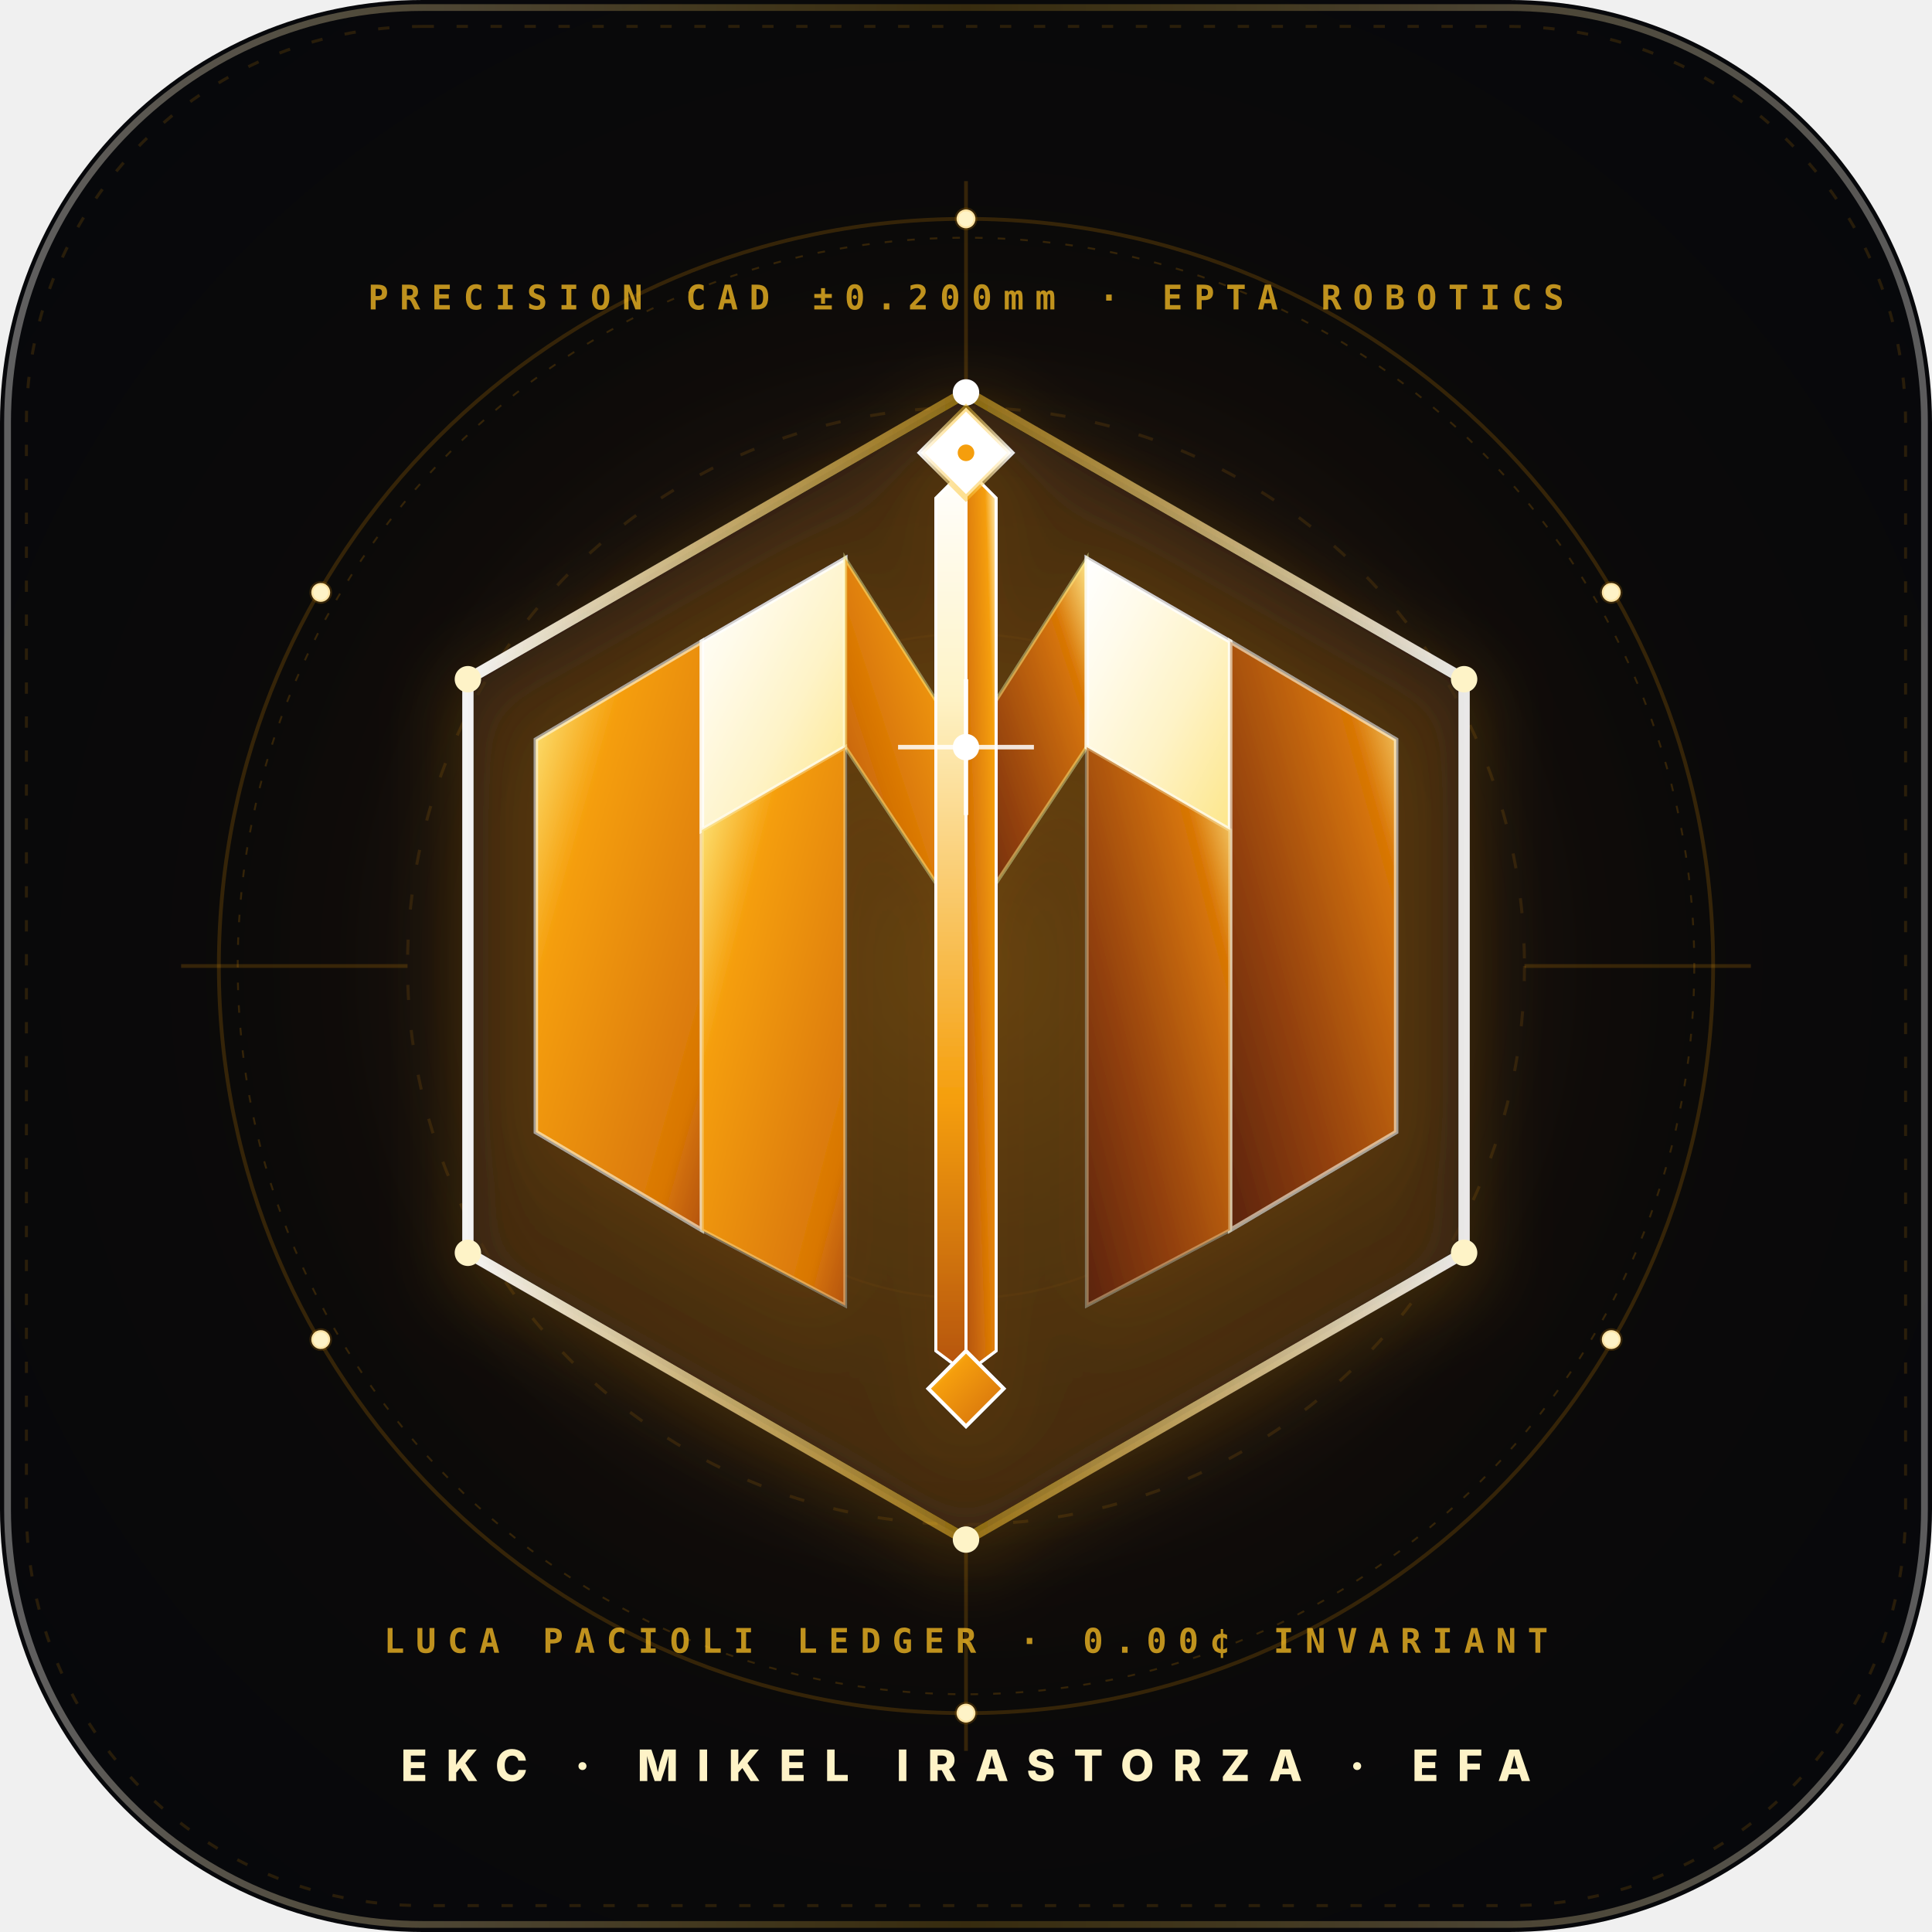
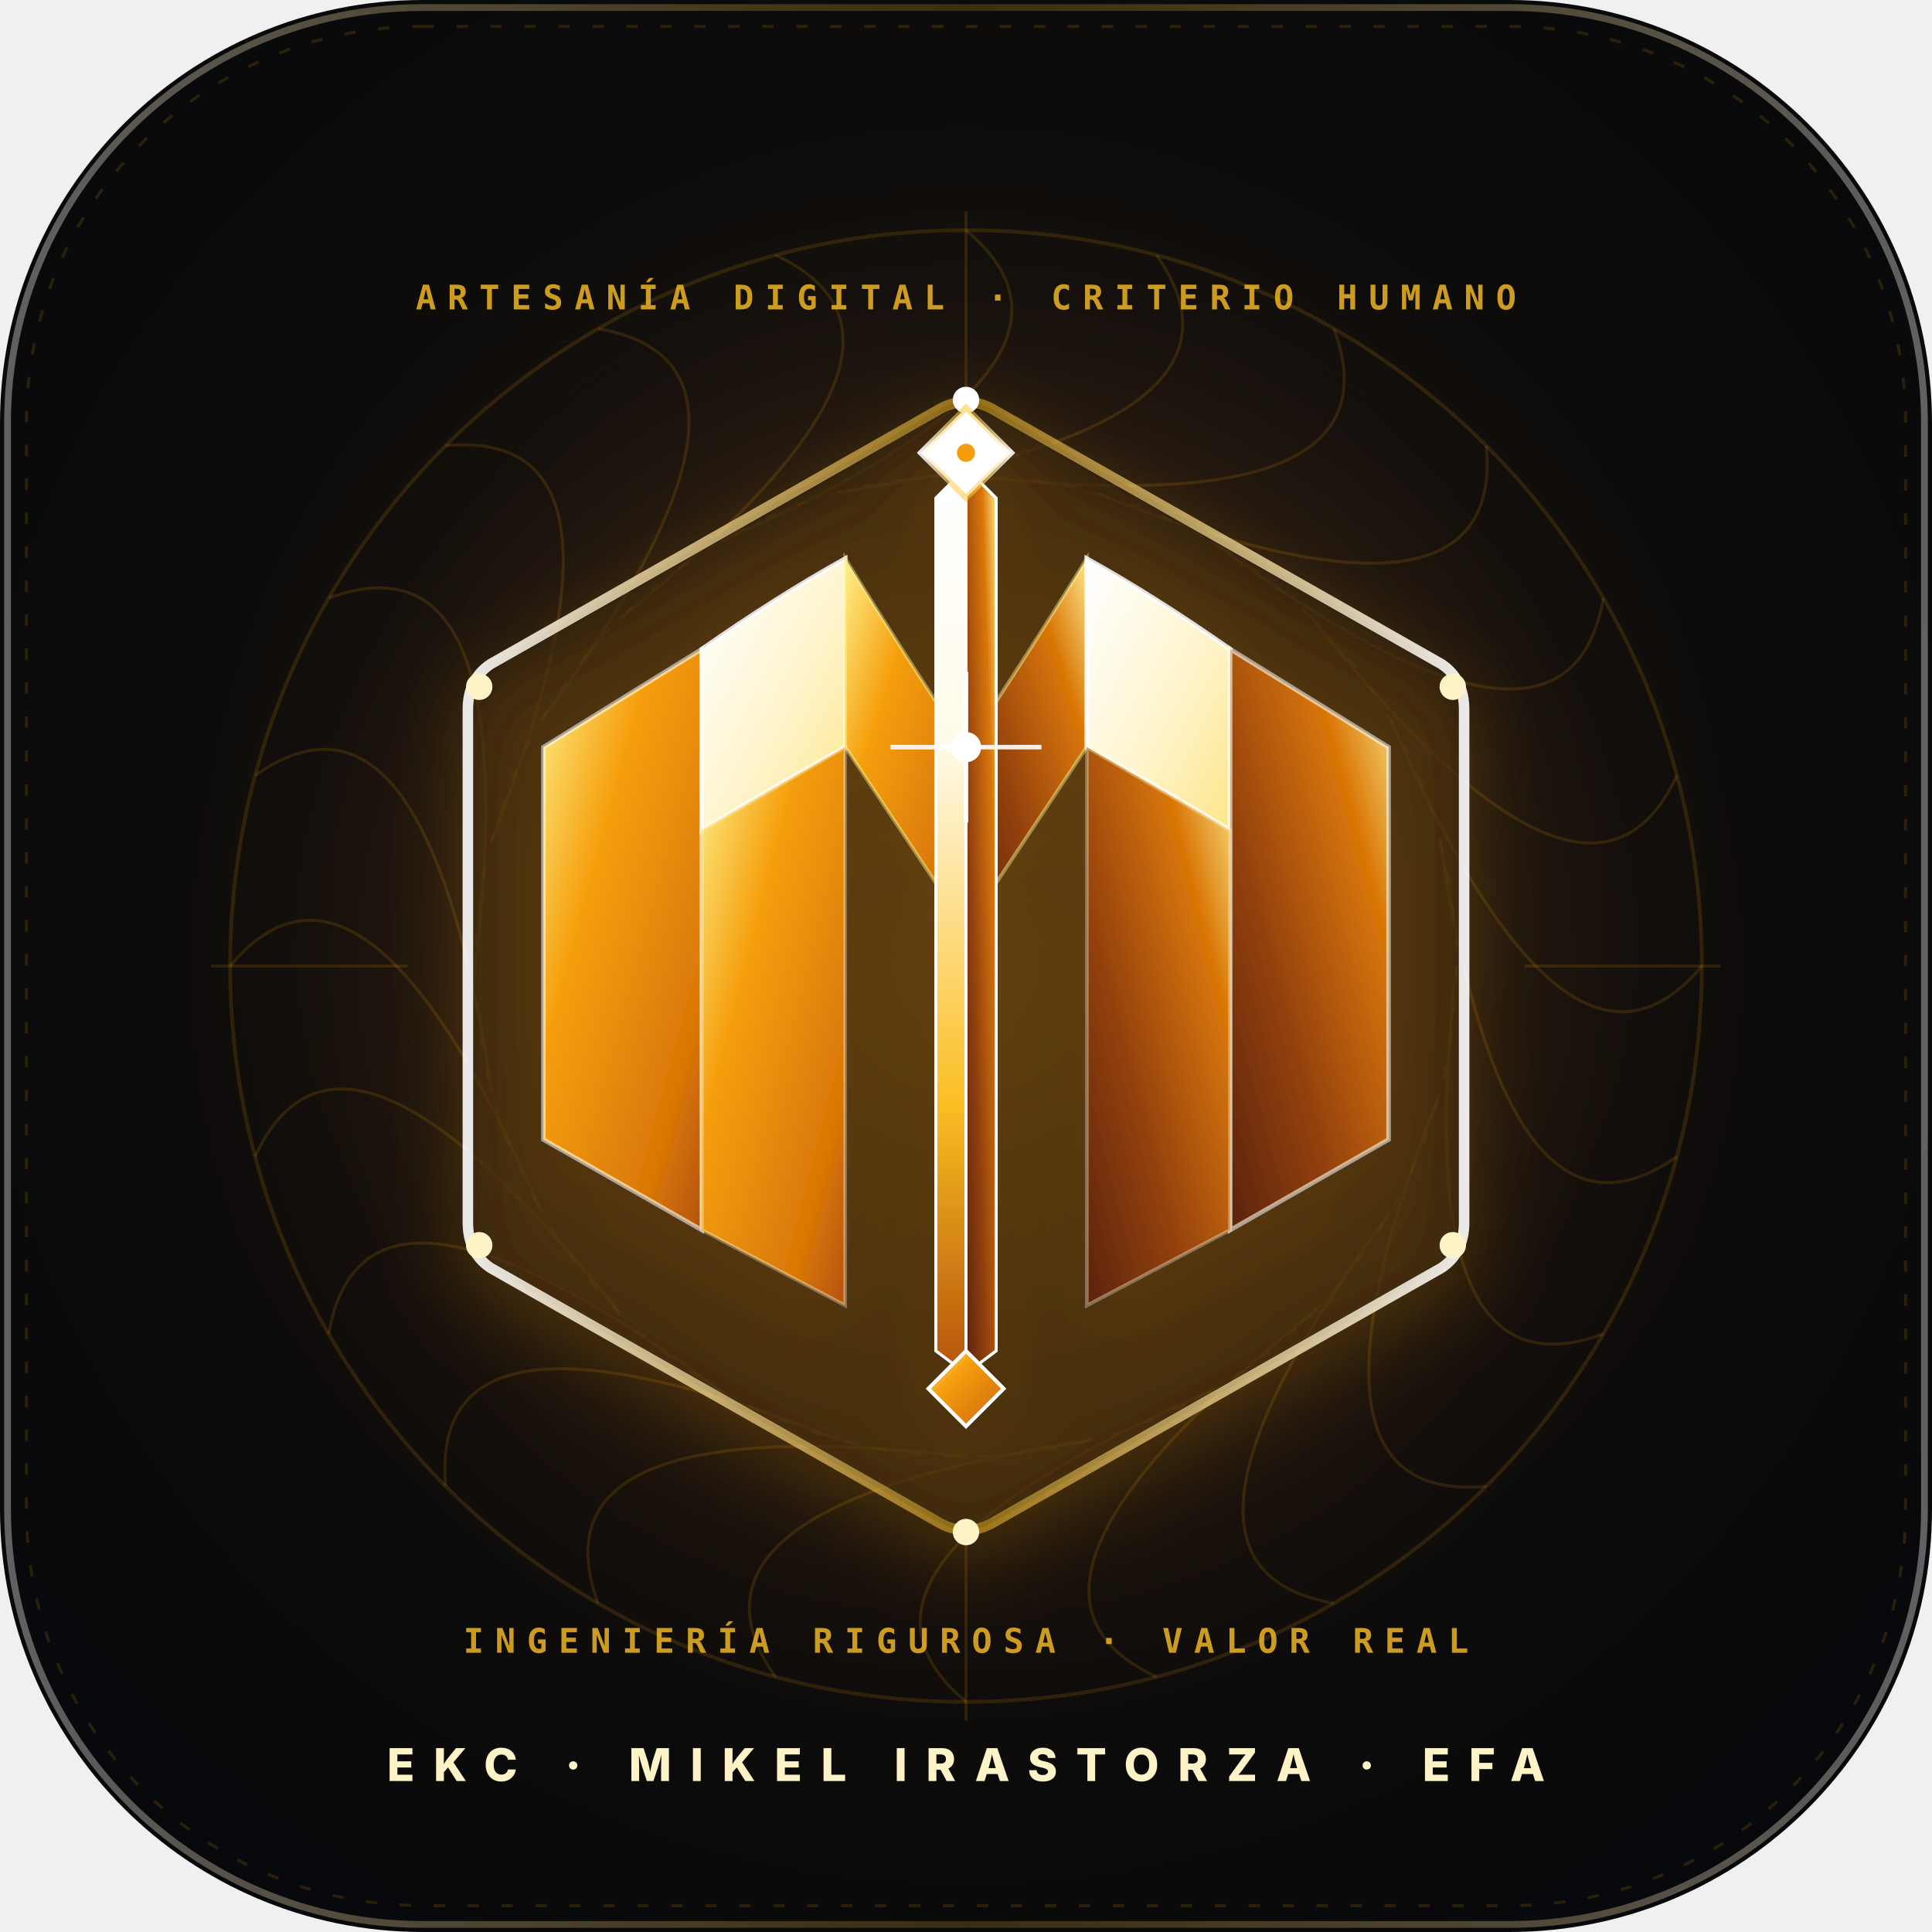
- <svg xmlns="http://www.w3.org/2000/svg" viewBox="0 0 512 512" width="512" height="512" role="img" aria-label="Mikel Irastorza · Lead Systems Architect &amp; Big Data Engineer · EKC &amp; EFA">
+ <svg xmlns="http://www.w3.org/2000/svg" viewBox="0 0 512 512" width="512" height="512" role="img" aria-label="Mikel Irastorza · Artesanía Digital &amp; Criterio Humano · EKC &amp; EFA">
  <defs>
-     <radialGradient id="luxBg" cx="50%" cy="50%" r="72%">
-       <stop offset="0%" stop-color="#1c1917" />
-       <stop offset="45%" stop-color="#0c0a09" />
+     <radialGradient id="humBg" cx="50%" cy="46%" r="72%">
+       <stop offset="0%" stop-color="#1f1b16" />
+       <stop offset="50%" stop-color="#0f0d0b" />
      <stop offset="100%" stop-color="#05070c" />
    </radialGradient>
-     <radialGradient id="luxAura" cx="50%" cy="50%" r="48%">
-       <stop offset="0%" stop-color="#f59e0b" stop-opacity="0.38" />
-       <stop offset="35%" stop-color="#d97706" stop-opacity="0.14" />
-       <stop offset="70%" stop-color="#b45309" stop-opacity="0.04" />
+     <radialGradient id="humHalo" cx="50%" cy="50%" r="50%">
+       <stop offset="0%" stop-color="#f59e0b" stop-opacity="0.4" />
+       <stop offset="40%" stop-color="#d97706" stop-opacity="0.18" />
+       <stop offset="80%" stop-color="#92400e" stop-opacity="0.05" />
      <stop offset="100%" stop-color="#000000" stop-opacity="0" />
    </radialGradient>
-     <linearGradient id="specularChampagne" x1="0%" y1="0%" x2="100%" y2="100%">
+     <linearGradient id="humChampagne" x1="0%" y1="0%" x2="100%" y2="100%">
      <stop offset="0%" stop-color="#ffffff" />
      <stop offset="25%" stop-color="#fffbeb" />
      <stop offset="60%" stop-color="#fef3c7" />
      <stop offset="100%" stop-color="#fde68a" />
    </linearGradient>
-     <linearGradient id="goldLightPlane" x1="0%" y1="0%" x2="100%" y2="100%">
+     <linearGradient id="humGoldLeft" x1="0%" y1="0%" x2="100%" y2="100%">
      <stop offset="0%" stop-color="#fef08a" />
-       <stop offset="30%" stop-color="#f59e0b" />
-       <stop offset="85%" stop-color="#d97706" />
+       <stop offset="35%" stop-color="#f59e0b" />
+       <stop offset="80%" stop-color="#d97706" />
      <stop offset="100%" stop-color="#b45309" />
    </linearGradient>
-     <linearGradient id="goldMidPlane" x1="0%" y1="100%" x2="100%" y2="0%">
-       <stop offset="0%" stop-color="#b45309" />
-       <stop offset="40%" stop-color="#d97706" />
-       <stop offset="80%" stop-color="#f59e0b" />
-       <stop offset="100%" stop-color="#fef3c7" />
-     </linearGradient>
-     <linearGradient id="goldDarkPlane" x1="100%" y1="0%" x2="0%" y2="100%">
+     <linearGradient id="humGoldRight" x1="100%" y1="0%" x2="0%" y2="100%">
      <stop offset="0%" stop-color="#fde68a" />
-       <stop offset="20%" stop-color="#d97706" />
+       <stop offset="25%" stop-color="#d97706" />
      <stop offset="65%" stop-color="#92400e" />
      <stop offset="100%" stop-color="#5a2307" />
    </linearGradient>
-     <linearGradient id="spirePlatinum" x1="0%" y1="0%" x2="0%" y2="100%">
+     <linearGradient id="humSpire" x1="0%" y1="0%" x2="0%" y2="100%">
      <stop offset="0%" stop-color="#ffffff" />
-       <stop offset="25%" stop-color="#fef3c7" />
-       <stop offset="70%" stop-color="#f59e0b" />
+       <stop offset="30%" stop-color="#fffbeb" />
+       <stop offset="70%" stop-color="#fbbf24" />
      <stop offset="100%" stop-color="#b45309" />
    </linearGradient>
-     <linearGradient id="edgeGleam" x1="0%" y1="0%" x2="100%" y2="0%">
-       <stop offset="0%" stop-color="#ffffff" stop-opacity="0.95" />
+     <linearGradient id="humSheen" x1="0%" y1="0%" x2="100%" y2="0%">
+       <stop offset="0%" stop-color="#ffffff" stop-opacity="0.9" />
      <stop offset="50%" stop-color="#fbbf24" stop-opacity="0.5" />
      <stop offset="100%" stop-color="#ffffff" stop-opacity="0.9" />
    </linearGradient>
-     <filter id="monolithShadow" x="-25%" y="-25%" width="150%" height="150%">
-       <feDropShadow dx="0" dy="18" stdDeviation="22" flood-color="#000000" flood-opacity="0.88" />
-       <feDropShadow dx="0" dy="5" stdDeviation="10" flood-color="#f59e0b" flood-opacity="0.32" />
+     <filter id="humShadow" x="-25%" y="-25%" width="150%" height="150%">
+       <feDropShadow dx="0" dy="16" stdDeviation="22" flood-color="#000000" flood-opacity="0.85" />
+       <feDropShadow dx="0" dy="6" stdDeviation="10" flood-color="#f59e0b" flood-opacity="0.3" />
    </filter>
  </defs>
-   <rect width="512" height="512" rx="112" fill="url(#luxBg)" />
-   <rect width="508" height="508" x="2" y="2" rx="110" fill="none" stroke="url(#edgeGleam)" stroke-width="1.8" stroke-opacity="0.38" />
-   <rect width="498" height="498" x="7" y="7" rx="105" fill="none" stroke="#f59e0b" stroke-width="0.8" stroke-opacity="0.14" stroke-dasharray="3 6" />
-   <circle cx="256" cy="256" r="215" fill="url(#luxAura)" />
-   <g fill="none" stroke="#f59e0b" stroke-opacity="0.18">
-     <circle cx="256" cy="256" r="198" stroke-width="1" />
-     <circle cx="256" cy="256" r="193" stroke-width="0.5" stroke-dasharray="2 4" />
-     <line x1="48" y1="256" x2="108" y2="256" stroke-width="1" />
-     <line x1="404" y1="256" x2="464" y2="256" stroke-width="1" />
-     <line x1="256" y1="48" x2="256" y2="108" stroke-width="1" />
-     <line x1="256" y1="404" x2="256" y2="464" stroke-width="1" />
-     <circle cx="256" cy="58" r="2.5" fill="#fef3c7" />
-     <circle cx="427" cy="157" r="2.5" fill="#fef3c7" />
-     <circle cx="427" cy="355" r="2.5" fill="#fef3c7" />
-     <circle cx="256" cy="454" r="2.5" fill="#fef3c7" />
-     <circle cx="85" cy="355" r="2.5" fill="#fef3c7" />
-     <circle cx="85" cy="157" r="2.5" fill="#fef3c7" />
-     <circle cx="256" cy="256" r="148" stroke-width="0.8" stroke-dasharray="4 8" stroke-opacity="0.12" />
-     <circle cx="256" cy="256" r="88" stroke-width="0.6" stroke-opacity="0.1" />
+   <rect width="512" height="512" rx="112" fill="url(#humBg)" />
+   <rect width="508" height="508" x="2" y="2" rx="110" fill="none" stroke="url(#humSheen)" stroke-width="1.8" stroke-opacity="0.4" />
+   <rect width="498" height="498" x="7" y="7" rx="105" fill="none" stroke="#f59e0b" stroke-width="0.8" stroke-opacity="0.15" stroke-dasharray="3 6" />
+   <circle cx="256" cy="256" r="215" fill="url(#humHalo)" />
+   <g fill="none" stroke="#f59e0b" stroke-opacity="0.14" stroke-width="0.8">
+     <path d="M 386.0,256.0 Q 372.7,372.7 424.9,353.5" />
+     <path d="M 381.6,289.6 Q 338.5,398.9 393.9,393.9" />
+     <path d="M 368.6,321.0 Q 298.7,415.4 353.5,424.9" />
+     <path d="M 347.9,347.9 Q 256.0,421.0 306.5,444.4" />
+     <path d="M 321.0,368.6 Q 213.3,415.4 256.0,451.0" />
+     <path d="M 289.6,381.6 Q 173.5,398.9 205.5,444.4" />
+     <path d="M 256.0,386.0 Q 139.3,372.7 158.5,424.9" />
+     <path d="M 222.4,381.6 Q 113.1,338.5 118.1,393.9" />
+     <path d="M 191.0,368.6 Q 96.6,298.7 87.1,353.5" />
+     <path d="M 164.1,347.9 Q 91.0,256.0 67.6,306.5" />
+     <path d="M 143.4,321.0 Q 96.6,213.3 61.0,256.0" />
+     <path d="M 130.4,289.6 Q 113.1,173.5 67.6,205.5" />
+     <path d="M 126.0,256.0 Q 139.3,139.3 87.1,158.5" />
+     <path d="M 130.4,222.4 Q 173.5,113.1 118.1,118.1" />
+     <path d="M 143.4,191.0 Q 213.3,96.6 158.5,87.1" />
+     <path d="M 164.1,164.1 Q 256.0,91.0 205.5,67.6" />
+     <path d="M 191.0,143.4 Q 298.7,96.6 256.0,61.0" />
+     <path d="M 222.4,130.4 Q 338.5,113.1 306.5,67.6" />
+     <path d="M 256.0,126.0 Q 372.7,139.3 353.5,87.1" />
+     <path d="M 289.6,130.4 Q 398.9,173.5 393.9,118.1" />
+     <path d="M 321.0,143.4 Q 415.4,213.3 424.9,158.5" />
+     <path d="M 347.9,164.1 Q 421.0,256.0 444.4,205.5" />
+     <path d="M 368.6,191.0 Q 415.4,298.7 451.0,256.0" />
+     <path d="M 381.6,222.4 Q 398.9,338.5 444.4,306.5" />
+     <circle cx="256" cy="256" r="195" stroke-width="1" />
+     <circle cx="256" cy="256" r="130" stroke-width="0.6" stroke-dasharray="3 6" />
+     <line x1="56" y1="256" x2="108" y2="256" />
+     <line x1="404" y1="256" x2="456" y2="256" />
+     <line x1="256" y1="56" x2="256" y2="108" />
+     <line x1="256" y1="404" x2="256" y2="456" />
  </g>
-   <text x="256" y="82" text-anchor="middle" fill="#fbbf24" font-family="'JetBrains Mono', monospace" font-size="9" font-weight="700" letter-spacing="3" opacity="0.75">
-     PRECISION CAD ±0.200mm · EPTA ROBOTICS
+   <text x="256" y="82" text-anchor="middle" fill="#fbbf24" font-family="'JetBrains Mono', monospace" font-size="9" font-weight="700" letter-spacing="3" opacity="0.8">
+     ARTESANÍA DIGITAL · CRITERIO HUMANO
  </text>
-   <text x="256" y="438" text-anchor="middle" fill="#fbbf24" font-family="'JetBrains Mono', monospace" font-size="9" font-weight="700" letter-spacing="3" opacity="0.75">
-     LUCA PACIOLI LEDGER · 0.00¢ INVARIANT
+   <text x="256" y="438" text-anchor="middle" fill="#fbbf24" font-family="'JetBrains Mono', monospace" font-size="9" font-weight="700" letter-spacing="3" opacity="0.8">
+     INGENIERÍA RIGUROSA · VALOR REAL
  </text>
-   <g filter="url(#monolithShadow)">
-     <polygon points="256,104 388,180 388,332 256,408 124,332 124,180" fill="#0c0a09" fill-opacity="0.6" stroke="url(#edgeGleam)" stroke-width="3" stroke-linejoin="round" />
-     <circle cx="256" cy="104" r="3.5" fill="#ffffff" />
-     <circle cx="388" cy="180" r="3.5" fill="#fef3c7" />
-     <circle cx="388" cy="332" r="3.5" fill="#fef3c7" />
-     <circle cx="256" cy="408" r="3.5" fill="#fef3c7" />
-     <circle cx="124" cy="332" r="3.5" fill="#fef3c7" />
-     <circle cx="124" cy="180" r="3.5" fill="#fef3c7" />
-     <path d="M 142,196 L 186,170 L 186,326 L 142,300 Z" fill="url(#goldLightPlane)" stroke="#fffbeb" stroke-width="1.2" stroke-opacity="0.6" />
-     <path d="M 186,170 L 224,148 L 224,198 L 186,220 Z" fill="url(#specularChampagne)" stroke="#ffffff" stroke-width="1.2" stroke-opacity="0.8" />
-     <path d="M 224,148 L 256,198 L 256,246 L 224,198 Z" fill="url(#goldMidPlane)" stroke="#fef08a" stroke-width="1" stroke-opacity="0.5" />
-     <path d="M 256,198 L 288,148 L 288,198 L 256,246 Z" fill="url(#goldDarkPlane)" stroke="#fef08a" stroke-width="1" stroke-opacity="0.5" />
-     <path d="M 288,148 L 326,170 L 326,220 L 288,198 Z" fill="url(#specularChampagne)" stroke="#ffffff" stroke-width="1.2" stroke-opacity="0.8" />
-     <path d="M 326,170 L 370,196 L 370,300 L 326,326 Z" fill="url(#goldDarkPlane)" stroke="#fffbeb" stroke-width="1.2" stroke-opacity="0.6" />
-     <path d="M 186,220 L 224,198 L 224,346 L 186,326 Z" fill="url(#goldLightPlane)" stroke="#fef3c7" stroke-width="1" stroke-opacity="0.4" />
-     <path d="M 288,198 L 326,220 L 326,326 L 288,346 Z" fill="url(#goldDarkPlane)" stroke="#fef3c7" stroke-width="1" stroke-opacity="0.4" />
-     <path d="M 248,132 L 256,124 L 256,364 L 248,358 Z" fill="url(#spirePlatinum)" stroke="#ffffff" stroke-width="0.8" />
-     <path d="M 256,124 L 264,132 L 264,358 L 256,364 Z" fill="url(#goldMidPlane)" stroke="#ffffff" stroke-width="0.8" />
-     <polygon points="256,108 268,120 256,132 244,120" fill="#ffffff" stroke="url(#edgeGleam)" stroke-width="1.5" />
-     <circle cx="256" cy="120" r="2.2" fill="#f59e0b" />
-     <polygon points="256,358 266,368 256,378 246,368" fill="url(#goldLightPlane)" stroke="#ffffff" stroke-width="1" />
-     <circle cx="256" cy="198" r="3.5" fill="#ffffff" />
-     <line x1="238" y1="198" x2="274" y2="198" stroke="#ffffff" stroke-width="1.2" stroke-opacity="0.85" />
-     <line x1="256" y1="180" x2="256" y2="216" stroke="#ffffff" stroke-width="1.2" stroke-opacity="0.85" />
+   <g filter="url(#humShadow)">
+     <path d="M 248,109 Q 256,104 264,109 L 382,176 Q 388,180 388,188 L 388,324 Q 388,332 382,336 L 264,403 Q 256,408 248,403 L 130,336 Q 124,332 124,324 L 124,188 Q 124,180 130,176 Z" fill="#0c0a09" fill-opacity="0.65" stroke="url(#humSheen)" stroke-width="2.8" stroke-linejoin="round" />
+     <circle cx="256" cy="106" r="3.5" fill="#ffffff" />
+     <circle cx="385" cy="182" r="3.5" fill="#fef3c7" />
+     <circle cx="385" cy="330" r="3.5" fill="#fef3c7" />
+     <circle cx="256" cy="406" r="3.5" fill="#fef3c7" />
+     <circle cx="127" cy="330" r="3.5" fill="#fef3c7" />
+     <circle cx="127" cy="182" r="3.5" fill="#fef3c7" />
+     <path d="M 144,198 L 186,172 L 186,326 L 144,302 Z" fill="url(#humGoldLeft)" stroke="#fffbeb" stroke-width="1.2" stroke-opacity="0.6" />
+     <path d="M 186,172 Q 206,158 224,148 L 224,198 Q 206,208 186,220 Z" fill="url(#humChampagne)" stroke="#ffffff" stroke-width="1.2" stroke-opacity="0.85" />
+     <path d="M 224,148 Q 240,174 256,198 L 256,246 Q 240,222 224,198 Z" fill="url(#humGoldLeft)" stroke="#fef08a" stroke-width="1" stroke-opacity="0.5" />
+     <path d="M 256,198 Q 272,174 288,148 L 288,198 Q 272,222 256,246 Z" fill="url(#humGoldRight)" stroke="#fef08a" stroke-width="1" stroke-opacity="0.5" />
+     <path d="M 288,148 Q 306,158 326,172 L 326,220 Q 306,208 288,198 Z" fill="url(#humChampagne)" stroke="#ffffff" stroke-width="1.2" stroke-opacity="0.85" />
+     <path d="M 326,172 L 368,198 L 368,302 L 326,326 Z" fill="url(#humGoldRight)" stroke="#fffbeb" stroke-width="1.2" stroke-opacity="0.6" />
+     <path d="M 186,220 L 224,198 L 224,346 L 186,326 Z" fill="url(#humGoldLeft)" stroke="#fef3c7" stroke-width="1" stroke-opacity="0.4" />
+     <path d="M 288,198 L 326,220 L 326,326 L 288,346 Z" fill="url(#humGoldRight)" stroke="#fef3c7" stroke-width="1" stroke-opacity="0.4" />
+     <path d="M 248,132 L 256,124 L 256,364 L 248,358 Z" fill="url(#humSpire)" stroke="#ffffff" stroke-width="0.8" />
+     <path d="M 256,124 L 264,132 L 264,358 L 256,364 Z" fill="url(#humGoldRight)" stroke="#ffffff" stroke-width="0.8" />
+     <polygon points="256,108 268,120 256,132 244,120" fill="#ffffff" stroke="url(#humSheen)" stroke-width="1.5" />
+     <circle cx="256" cy="120" r="2.4" fill="#f59e0b" />
+     <polygon points="256,358 266,368 256,378 246,368" fill="url(#humGoldLeft)" stroke="#ffffff" stroke-width="1" />
+     <circle cx="256" cy="198" r="4" fill="#ffffff" />
+     <line x1="236" y1="198" x2="276" y2="198" stroke="#ffffff" stroke-width="1.2" stroke-opacity="0.9" />
+     <line x1="256" y1="178" x2="256" y2="218" stroke="#ffffff" stroke-width="1.2" stroke-opacity="0.9" />
  </g>
-   <text x="256" y="472" text-anchor="middle" fill="#fef3c7" font-family="'Space Grotesk', -apple-system, sans-serif" font-size="11.5" font-weight="800" letter-spacing="5">
+   <text x="256" y="472" text-anchor="middle" fill="#fef3c7" font-family="'Space Grotesk', -apple-system, sans-serif" font-size="12" font-weight="800" letter-spacing="5">
    EKC · MIKEL IRASTORZA · EFA
  </text>
</svg>
